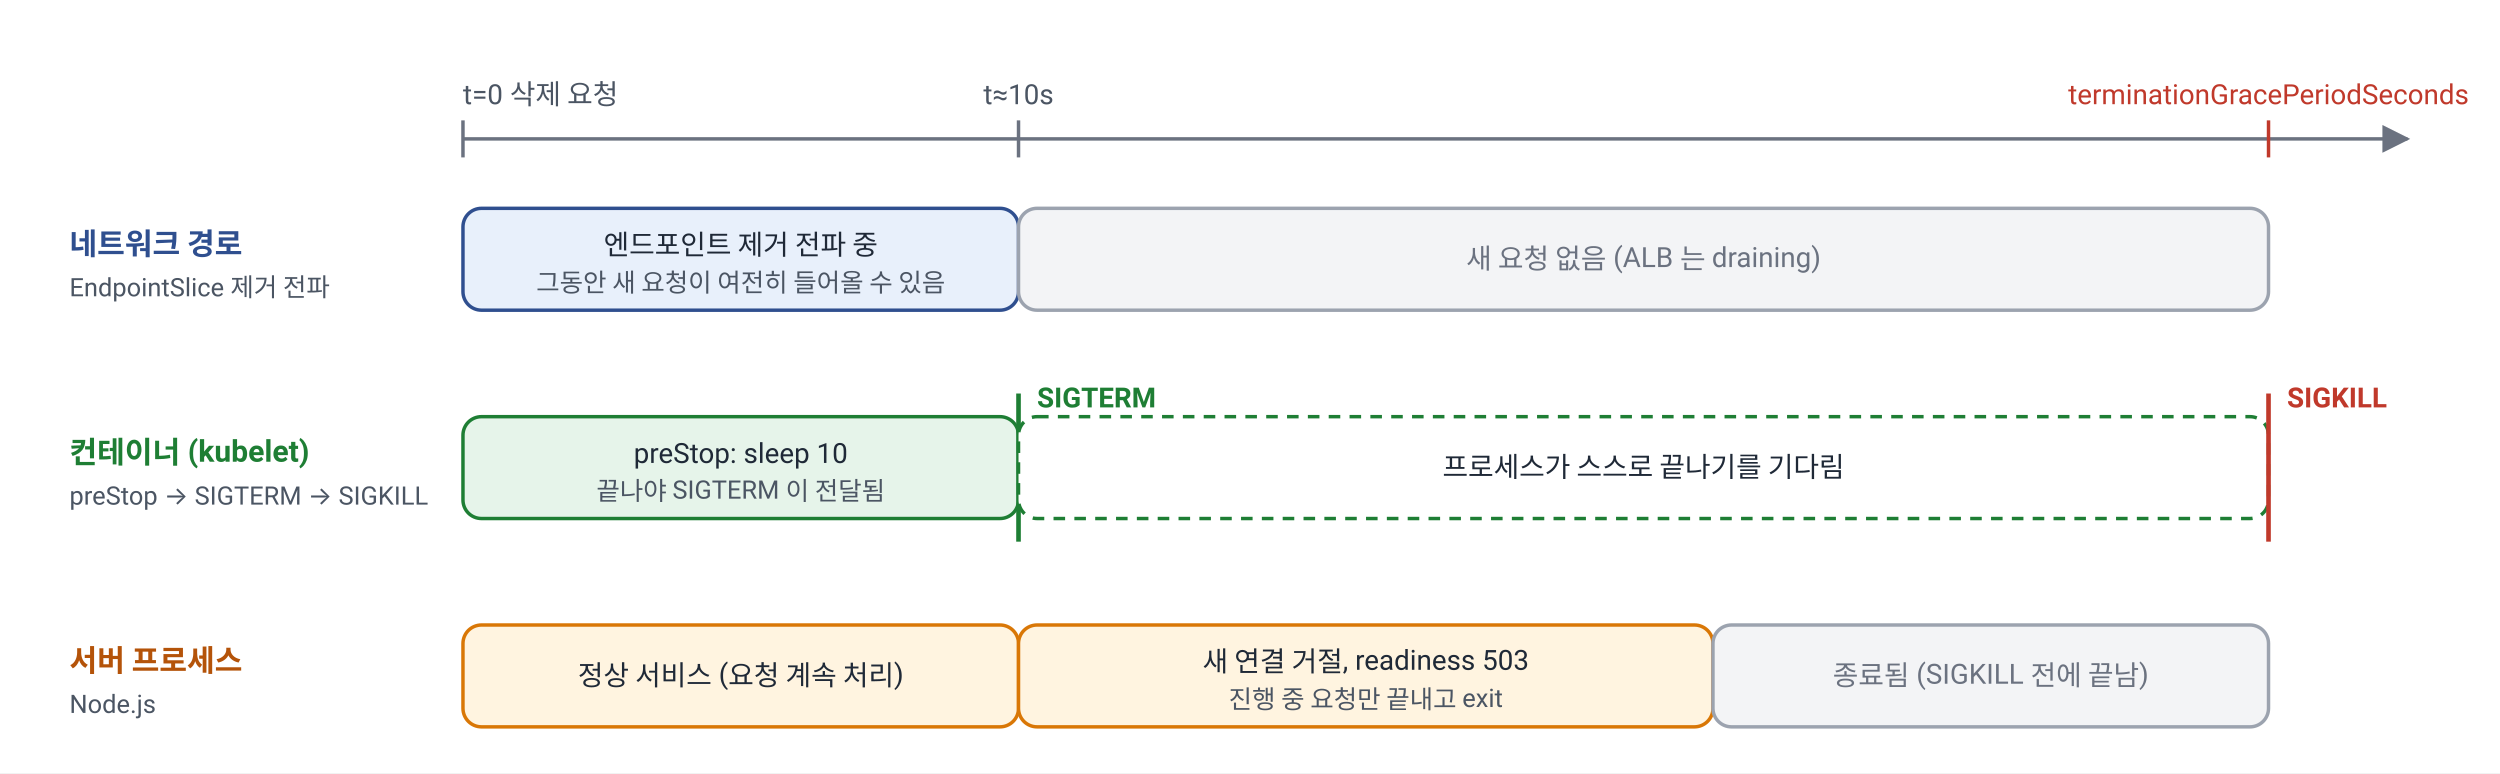
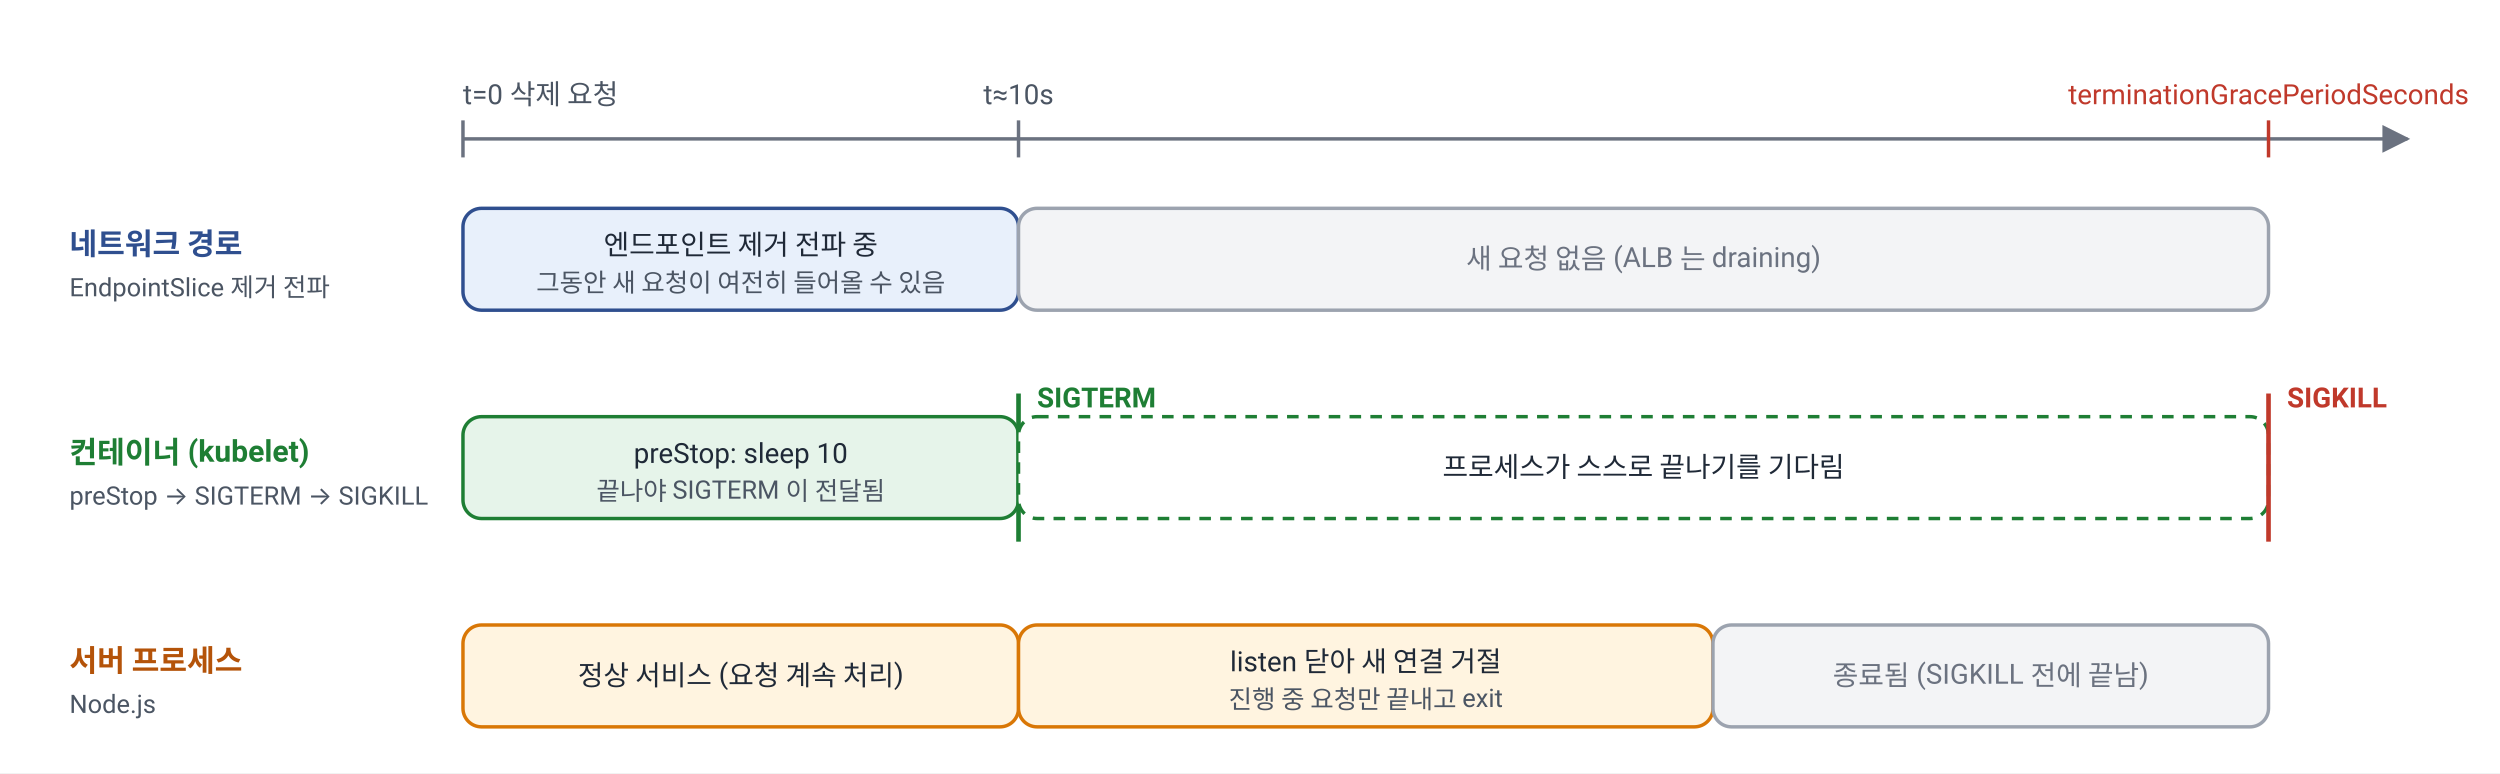
<svg xmlns="http://www.w3.org/2000/svg" width="1080" height="334" viewBox="0 0 1080 334" font-family="-apple-system, BlinkMacSystemFont, 'Apple SD Gothic Neo', 'Noto Sans KR', 'Segoe UI', Roboto, sans-serif" font-size="13">
  <rect width="1080" height="334" fill="#ffffff" />
  <defs>
    <marker id="arrow" viewBox="0 0 10 10" refX="9" refY="5" markerWidth="8" markerHeight="8" orient="auto-start-reverse">
      <path d="M0,0 L10,5 L0,10 z" fill="#6b7280" />
    </marker>
  </defs>
  <line x1="200" y1="60" x2="1040" y2="60" stroke="#6b7280" stroke-width="1.5" marker-end="url(#arrow)" />
  <text x="200" y="45" font-size="12" fill="#4b5563">t=0 삭제 요청</text>
  <line x1="200" y1="52" x2="200" y2="68" stroke="#6b7280" stroke-width="1.5" />
  <text x="440" y="45" text-anchor="middle" font-size="12" fill="#4b5563">t≈10s</text>
  <line x1="440" y1="52" x2="440" y2="68" stroke="#6b7280" stroke-width="1.5" />
  <text x="980" y="45" text-anchor="middle" font-size="12" fill="#c0392b">terminationGracePeriodSeconds</text>
  <line x1="980" y1="52" x2="980" y2="68" stroke="#c0392b" stroke-width="1.5" />
  <text x="30" y="110" font-size="13" font-weight="700" fill="#2f4f8f">네트워크 경로</text>
  <text x="30" y="128" font-size="11" fill="#4b5563">EndpointSlice 제거 전파</text>
  <text x="30" y="200" font-size="13" font-weight="700" fill="#1e7e34">컨테이너 (kubelet)</text>
  <text x="30" y="218" font-size="11" fill="#4b5563">preStop → SIGTERM → SIGKILL</text>
  <text x="30" y="290" font-size="13" font-weight="700" fill="#b45309">서버 프로세스</text>
  <text x="30" y="308" font-size="11" fill="#4b5563">Node.js</text>
  <rect x="200" y="90" width="240" height="44" rx="8" fill="#e8f0fb" stroke="#2f4f8f" stroke-width="1.5" />
  <text x="320" y="110" text-anchor="middle" font-size="12" fill="#1f2937">엔드포인트 제거 전파 중</text>
  <text x="320" y="126" text-anchor="middle" font-size="11" fill="#4b5563">그동안 새 요청이 여전히 들어올 수 있음</text>
  <rect x="440" y="90" width="540" height="44" rx="8" fill="#f3f4f6" stroke="#9ca3af" stroke-width="1.5" />
  <text x="710" y="116" text-anchor="middle" font-size="12" fill="#6b7280">새 요청 없음 (ALB 는 draining)</text>
  <rect x="200" y="180" width="240" height="44" rx="8" fill="#e6f4ea" stroke="#1e7e34" stroke-width="1.5" />
  <text x="320" y="200" text-anchor="middle" font-size="12" fill="#1f2937">preStop: sleep 10</text>
  <text x="320" y="216" text-anchor="middle" font-size="11" fill="#4b5563">끝나야 SIGTERM 이 전달됨</text>
  <line x1="440" y1="170" x2="440" y2="234" stroke="#1e7e34" stroke-width="2" />
  <text x="448" y="176" font-size="12" font-weight="700" fill="#1e7e34">SIGTERM</text>
  <rect x="440" y="180" width="540" height="44" rx="8" fill="#ffffff" stroke="#1e7e34" stroke-width="1.5" stroke-dasharray="5 4" />
  <text x="710" y="206" text-anchor="middle" font-size="12" fill="#1f2937">프로세스가 스스로 끝나기를 기다림</text>
  <line x1="980" y1="170" x2="980" y2="234" stroke="#c0392b" stroke-width="2" />
  <text x="988" y="176" font-size="12" font-weight="700" fill="#c0392b">SIGKILL</text>
  <rect x="200" y="270" width="240" height="44" rx="8" fill="#fff4e0" stroke="#d97706" stroke-width="1.5" />
  <text x="320" y="296" text-anchor="middle" font-size="12" fill="#1f2937">정상 서비스 (요청 계속 처리)</text>
  <rect x="440" y="270" width="300" height="44" rx="8" fill="#fff4e0" stroke="#d97706" stroke-width="1.5" />
-   <text x="590" y="290" text-anchor="middle" font-size="12" fill="#1f2937">새 연결 거절, readiness 503</text>
+   <text x="590" y="290" text-anchor="middle" font-size="12" fill="#1f2937">listen 닫아 새 연결 거절</text>
  <text x="590" y="306" text-anchor="middle" font-size="11" fill="#4b5563">진행 중 요청만 끝내고 exit</text>
  <rect x="740" y="270" width="240" height="44" rx="8" fill="#f3f4f6" stroke="#9ca3af" stroke-width="1.5" />
  <text x="860" y="296" text-anchor="middle" font-size="12" fill="#6b7280">종료됨 (SIGKILL 전에 끝남)</text>
</svg>
